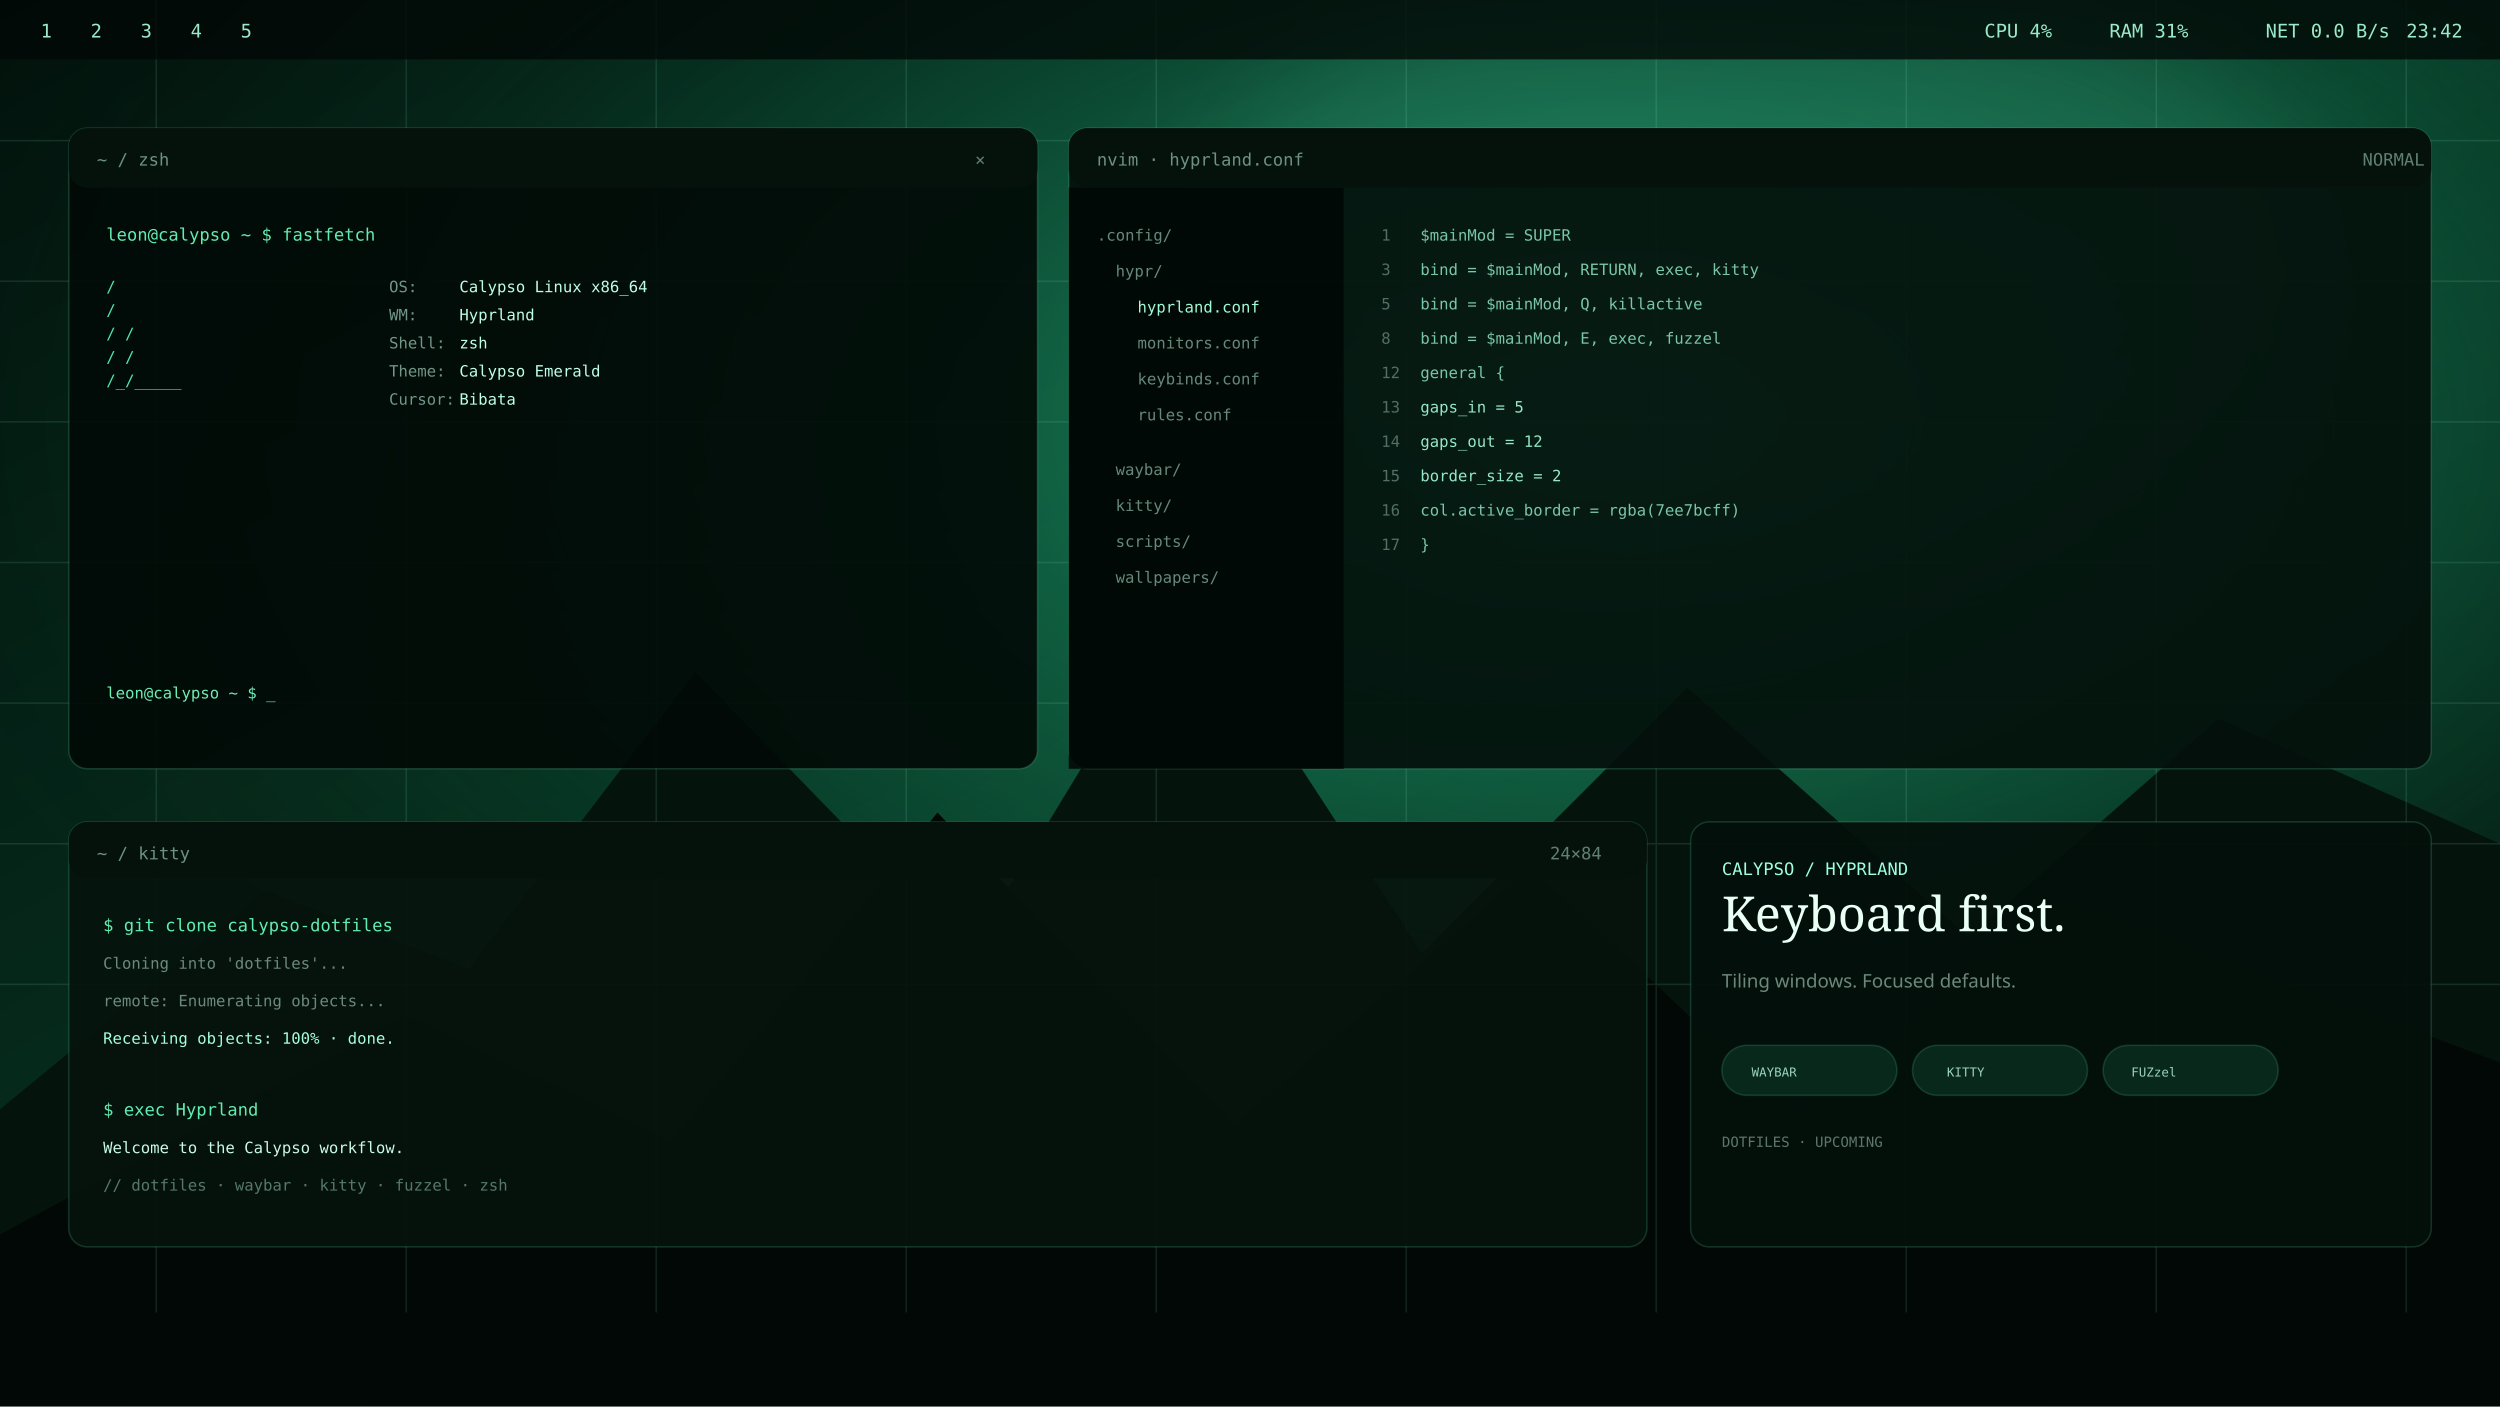
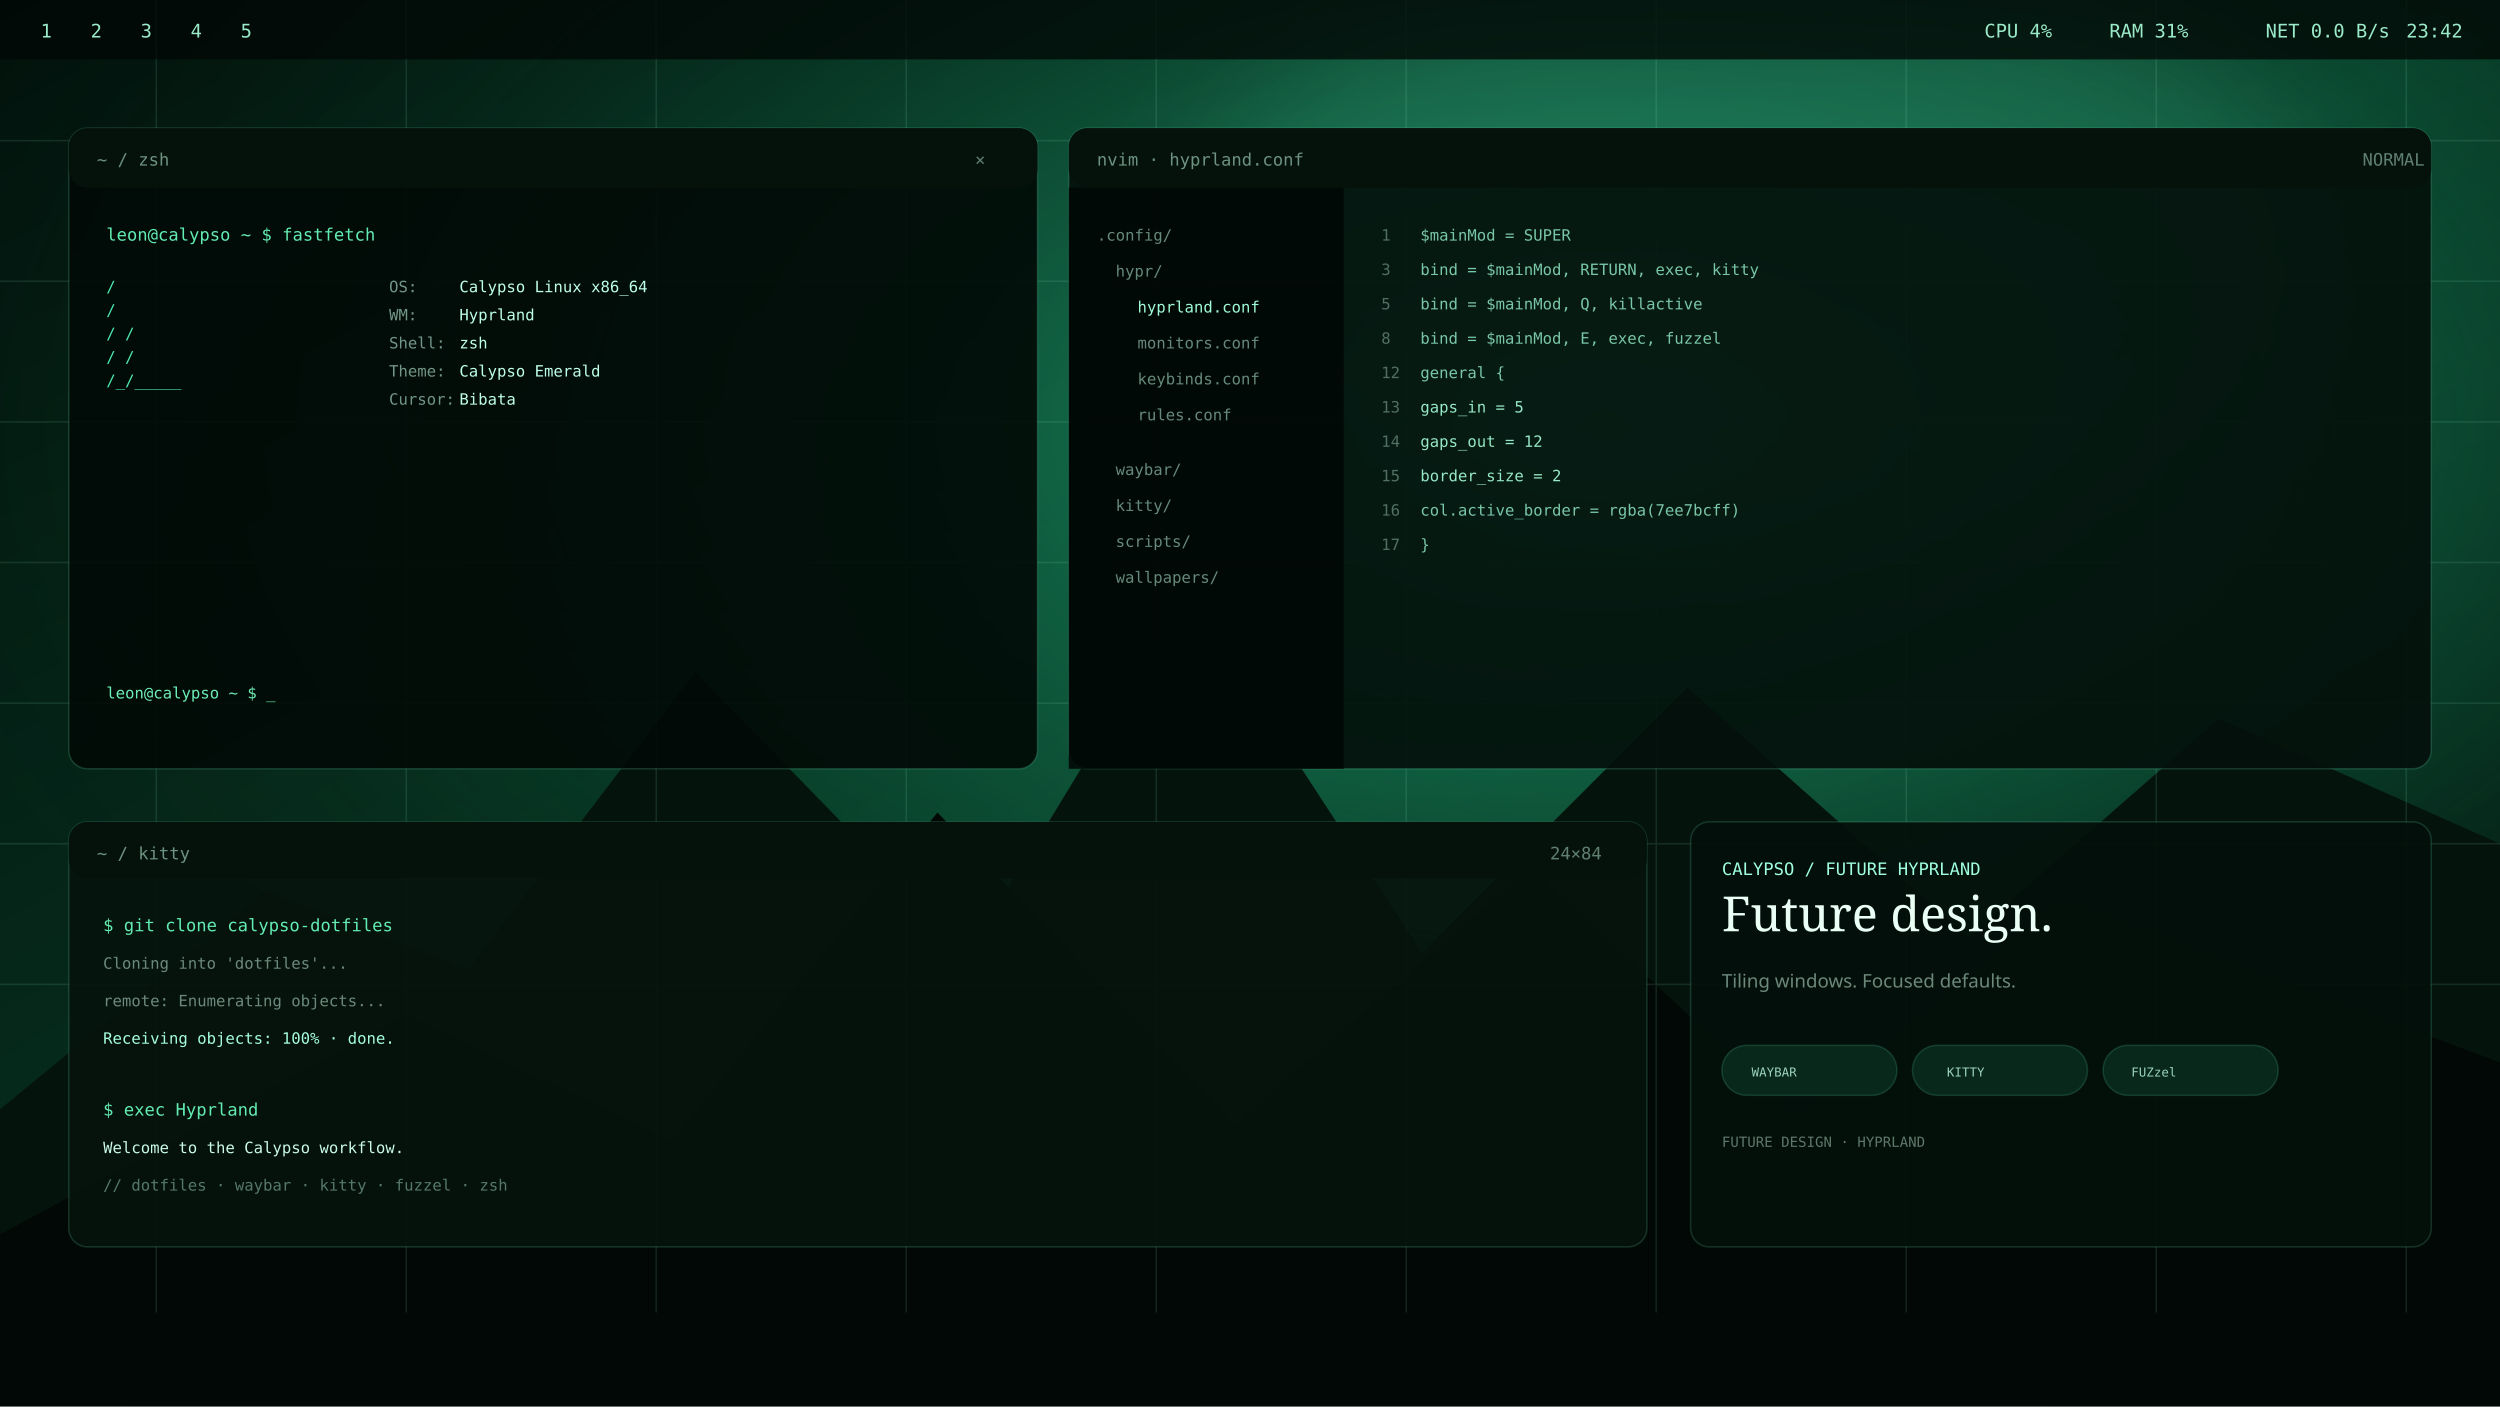
<svg xmlns="http://www.w3.org/2000/svg" viewBox="0 0 1600 900">
  <defs>
    <linearGradient id="bg" x1="0" y1="0" x2="1" y2="1">
      <stop stop-color="#02110b" />
      <stop offset=".5" stop-color="#06301f" />
      <stop offset="1" stop-color="#010603" />
    </linearGradient>
    <radialGradient id="aurora" cx=".64" cy=".3" r=".7">
      <stop stop-color="#35efaa" stop-opacity=".55" />
      <stop offset=".65" stop-color="#19a976" stop-opacity=".12" />
      <stop offset="1" stop-color="#0a2d1e" stop-opacity="0" />
    </radialGradient>
    <filter id="blur">
      <feGaussianBlur stdDeviation="34" />
    </filter>
  </defs>
  <rect width="1600" height="900" fill="url(#bg)" />
  <rect width="1600" height="900" fill="url(#aurora)" />
  <path d="M0 710 170 570 300 620 445 430 620 610 760 380 910 610 1080 440 1260 600 1420 460 1600 540V900H0Z" fill="#04130c" />
  <path d="M0 790 260 650 430 730 600 520 790 720 980 555 1150 715 1320 575 1600 680V900H0Z" fill="#020805" />
  <ellipse cx="1120" cy="160" rx="360" ry="190" fill="#6dffd3" opacity=".10" filter="url(#blur)" />
  <g opacity=".11" stroke="#9dffde">
    <path d="M0 90H1600M0 180H1600M0 270H1600M0 360H1600M0 450H1600M0 540H1600M0 630H1600" />
    <path d="M100 0V840M260 0V840M420 0V840M580 0V840M740 0V840M900 0V840M1060 0V840M1220 0V840M1380 0V840M1540 0V840" />
  </g>
  <rect x="0" y="0" width="1600" height="38" fill="#020805" fill-opacity=".8" />
  <g fill="#9beac9" font-family="monospace" font-size="12">
    <text x="26" y="24">1</text>
    <text x="58" y="24">2</text>
    <text x="90" y="24">3</text>
    <text x="122" y="24">4</text>
    <text x="154" y="24">5</text>
    <text x="1270" y="24">CPU 4%</text>
    <text x="1350" y="24">RAM 31%</text>
    <text x="1450" y="24">NET 0.0 B/s</text>
    <text x="1540" y="24">23:42</text>
  </g>
  <g transform="translate(44 82)">
    <rect width="620" height="410" rx="12" fill="#020906" fill-opacity=".90" stroke="#76ffd2" stroke-opacity=".17" />
    <rect x="0" y="0" width="620" height="38" rx="12" fill="#05120c" />
    <text x="18" y="24" fill="#6d9281" font-family="monospace" font-size="11">~ / zsh</text>
    <text x="580" y="24" fill="#608072" font-family="monospace" font-size="11">×</text>
    <text x="24" y="72" fill="#63ecb2" font-family="monospace" font-size="11">leon@calypso ~ $ fastfetch</text>
    <g fill="#4be9ad" font-family="monospace" font-size="10">
      <text x="24" y="105">         /</text>
      <text x="24" y="120">        /  </text>
      <text x="24" y="135">       / / </text>
      <text x="24" y="150">      / /   </text>
      <text x="24" y="165">     /_/_____</text>
    </g>
    <g fill="#729688" font-family="monospace" font-size="10">
      <text x="205" y="105">OS:</text>
      <text x="250" y="105" fill="#bfffe8">Calypso Linux x86_64</text>
      <text x="205" y="123">WM:</text>
      <text x="250" y="123" fill="#bfffe8">Hyprland</text>
      <text x="205" y="141">Shell:</text>
      <text x="250" y="141" fill="#bfffe8">zsh</text>
      <text x="205" y="159">Theme:</text>
      <text x="250" y="159" fill="#bfffe8">Calypso Emerald</text>
      <text x="205" y="177">Cursor:</text>
      <text x="250" y="177" fill="#bfffe8">Bibata</text>
    </g>
    <text x="24" y="365" fill="#6eeeb7" font-family="monospace" font-size="10">leon@calypso ~ $ _</text>
  </g>
  <g transform="translate(684 82)">
    <rect width="872" height="410" rx="12" fill="#04110b" fill-opacity=".92" stroke="#76ffd2" stroke-opacity=".17" />
    <rect x="0" y="0" width="872" height="38" rx="12" fill="#05120c" />
    <text x="18" y="24" fill="#6d9281" font-family="monospace" font-size="11">nvim · hyprland.conf</text>
    <text x="828" y="24" fill="#608072" font-family="monospace" font-size="11">NORMAL</text>
    <rect x="0" y="38" width="176" height="372" fill="#020806" fill-opacity=".9" />
    <g fill="#66897a" font-family="monospace" font-size="10">
      <text x="18" y="72">.config/</text>
      <text x="30" y="95">hypr/</text>
      <text x="44" y="118" fill="#a0fbd7">hyprland.conf</text>
      <text x="44" y="141">monitors.conf</text>
      <text x="44" y="164">keybinds.conf</text>
      <text x="44" y="187">rules.conf</text>
      <text x="30" y="222">waybar/</text>
      <text x="30" y="245">kitty/</text>
      <text x="30" y="268">scripts/</text>
      <text x="30" y="291">wallpapers/</text>
    </g>
    <g font-family="monospace" font-size="10">
      <text x="200" y="72" fill="#526f63">1</text>
      <text x="225" y="72" fill="#79c6a8">$mainMod = SUPER</text>
      <text x="200" y="94" fill="#526f63">3</text>
      <text x="225" y="94" fill="#79c6a8">bind = $mainMod, RETURN, exec, kitty</text>
      <text x="200" y="116" fill="#526f63">5</text>
      <text x="225" y="116" fill="#79c6a8">bind = $mainMod, Q, killactive</text>
      <text x="200" y="138" fill="#526f63">8</text>
      <text x="225" y="138" fill="#79c6a8">bind = $mainMod, E, exec, fuzzel</text>
      <text x="200" y="160" fill="#526f63">12</text>
      <text x="225" y="160" fill="#79c6a8">general {</text>
      <text x="200" y="182" fill="#526f63">13</text>
      <text x="225" y="182" fill="#96e8c7">  gaps_in = 5</text>
      <text x="200" y="204" fill="#526f63">14</text>
      <text x="225" y="204" fill="#96e8c7">  gaps_out = 12</text>
      <text x="200" y="226" fill="#526f63">15</text>
      <text x="225" y="226" fill="#96e8c7">  border_size = 2</text>
      <text x="200" y="248" fill="#526f63">16</text>
      <text x="225" y="248" fill="#79c6a8">  col.active_border = rgba(7ee7bcff)</text>
      <text x="200" y="270" fill="#526f63">17</text>
      <text x="225" y="270" fill="#79c6a8">}</text>
    </g>
  </g>
  <g transform="translate(44 526)">
    <rect width="1010" height="272" rx="12" fill="#06130d" fill-opacity=".9" stroke="#76ffd2" stroke-opacity=".16" />
    <rect x="0" y="0" width="1010" height="36" rx="12" fill="#05120c" />
    <text x="18" y="24" fill="#6d9281" font-family="monospace" font-size="11">~ / kitty</text>
    <text x="948" y="24" fill="#608072" font-family="monospace" font-size="11">24×84</text>
    <text x="22" y="70" fill="#63ecb2" font-family="monospace" font-size="11">$ git clone calypso-dotfiles</text>
    <text x="22" y="94" fill="#6c897c" font-family="monospace" font-size="10">Cloning into 'dotfiles'...</text>
    <text x="22" y="118" fill="#6c897c" font-family="monospace" font-size="10">remote: Enumerating objects...</text>
    <text x="22" y="142" fill="#a6ffe0" font-family="monospace" font-size="10">Receiving objects: 100% · done.</text>
    <text x="22" y="188" fill="#63ecb2" font-family="monospace" font-size="11">$ exec Hyprland</text>
    <text x="22" y="212" fill="#c9f9e8" font-family="monospace" font-size="10">Welcome to the Calypso workflow.</text>
    <text x="22" y="236" fill="#557869" font-family="monospace" font-size="10">// dotfiles · waybar · kitty · fuzzel · zsh</text>
  </g>
  <g transform="translate(1082 526)">
    <rect width="474" height="272" rx="12" fill="#04100a" fill-opacity=".92" stroke="#76ffd2" stroke-opacity=".16" />
-     <text x="20" y="34" fill="#9fffe0" font-family="monospace" font-size="11">CALYPSO / HYPRLAND</text>
-     <text x="20" y="70" fill="#eafff5" font-family="Georgia" font-size="31">Keyboard first.</text>
+     <text x="20" y="34" fill="#9fffe0" font-family="monospace" font-size="11">CALYPSO / FUTURE HYPRLAND</text>
+     <text x="20" y="70" fill="#eafff5" font-family="Georgia" font-size="31">Future design.</text>
    <text x="20" y="106" fill="#6c887b" font-family="sans-serif" font-size="12">Tiling windows. Focused defaults.</text>
    <g fill="#08281b" stroke="#58dcae" stroke-opacity=".18">
      <rect x="20" y="143" width="112" height="32" rx="16" />
      <rect x="142" y="143" width="112" height="32" rx="16" />
      <rect x="264" y="143" width="112" height="32" rx="16" />
    </g>
    <g fill="#9bd3bd" font-family="monospace" font-size="8">
      <text x="39" y="163">WAYBAR</text>
      <text x="164" y="163">KITTY</text>
      <text x="282" y="163">FUZzel</text>
    </g>
-     <text x="20" y="208" fill="#5e776b" font-family="monospace" font-size="9">DOTFILES · UPCOMING</text>
+     <text x="20" y="208" fill="#5e776b" font-family="monospace" font-size="9">FUTURE DESIGN · HYPRLAND</text>
  </g>
</svg>
